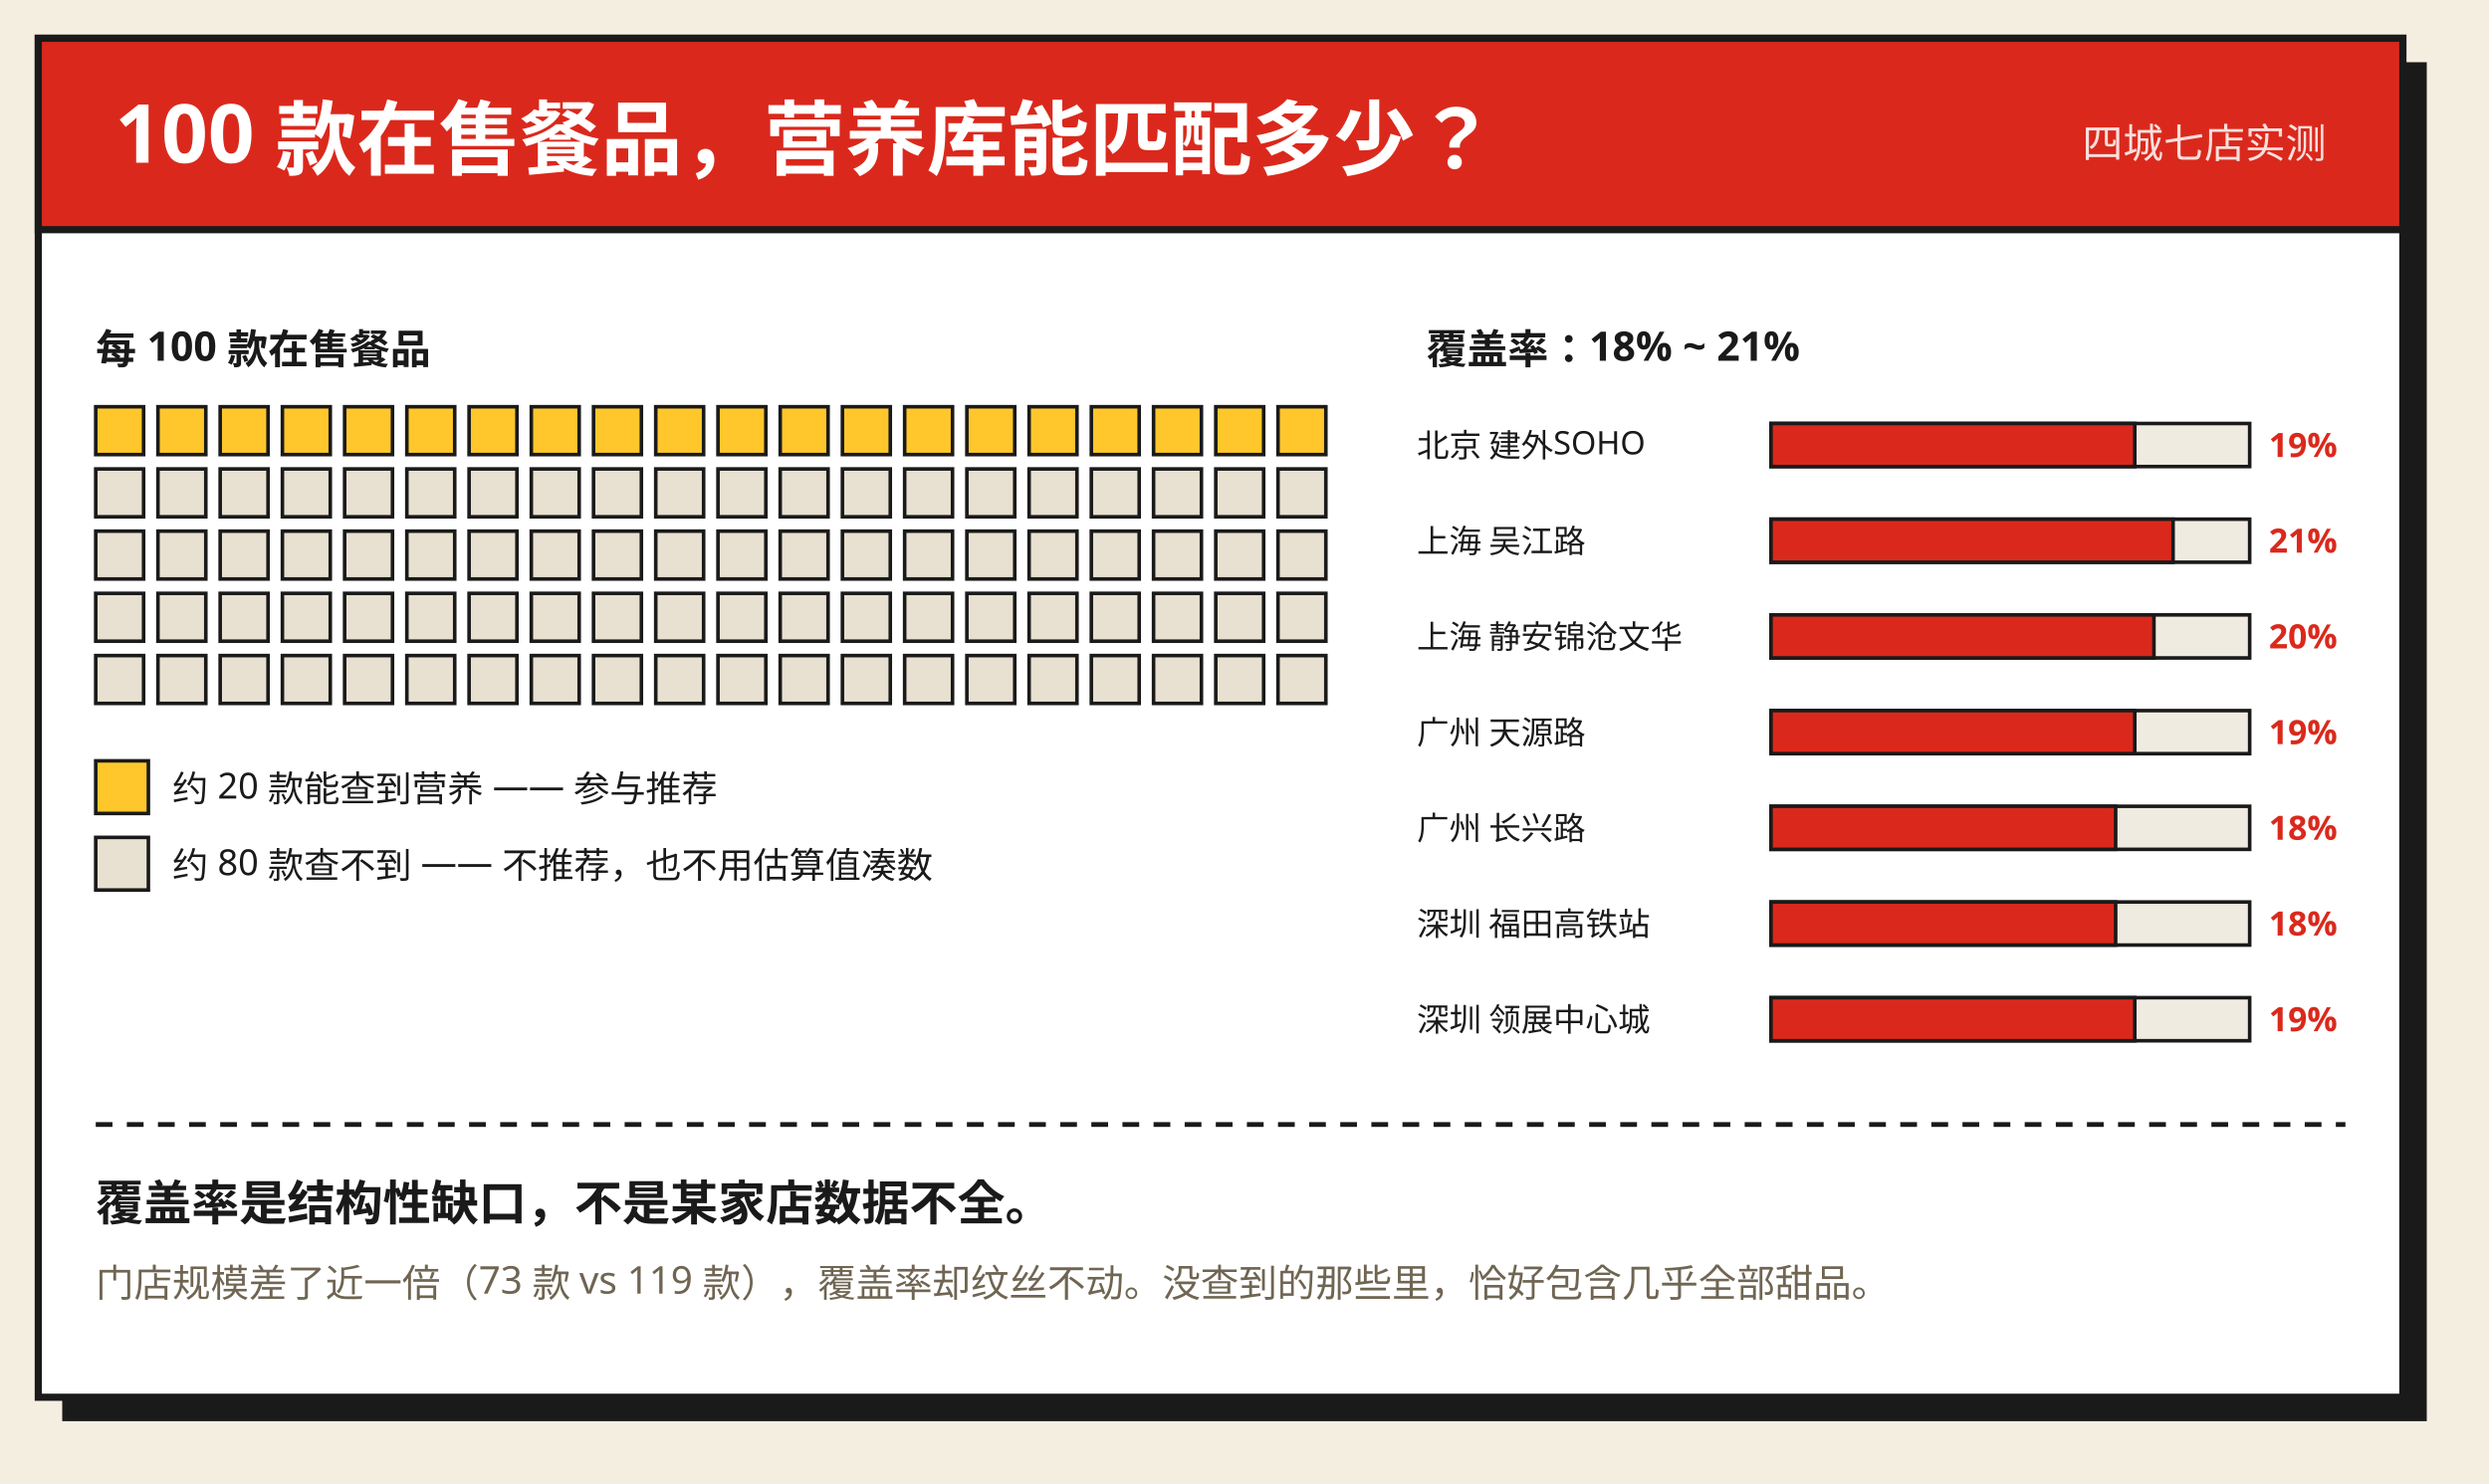
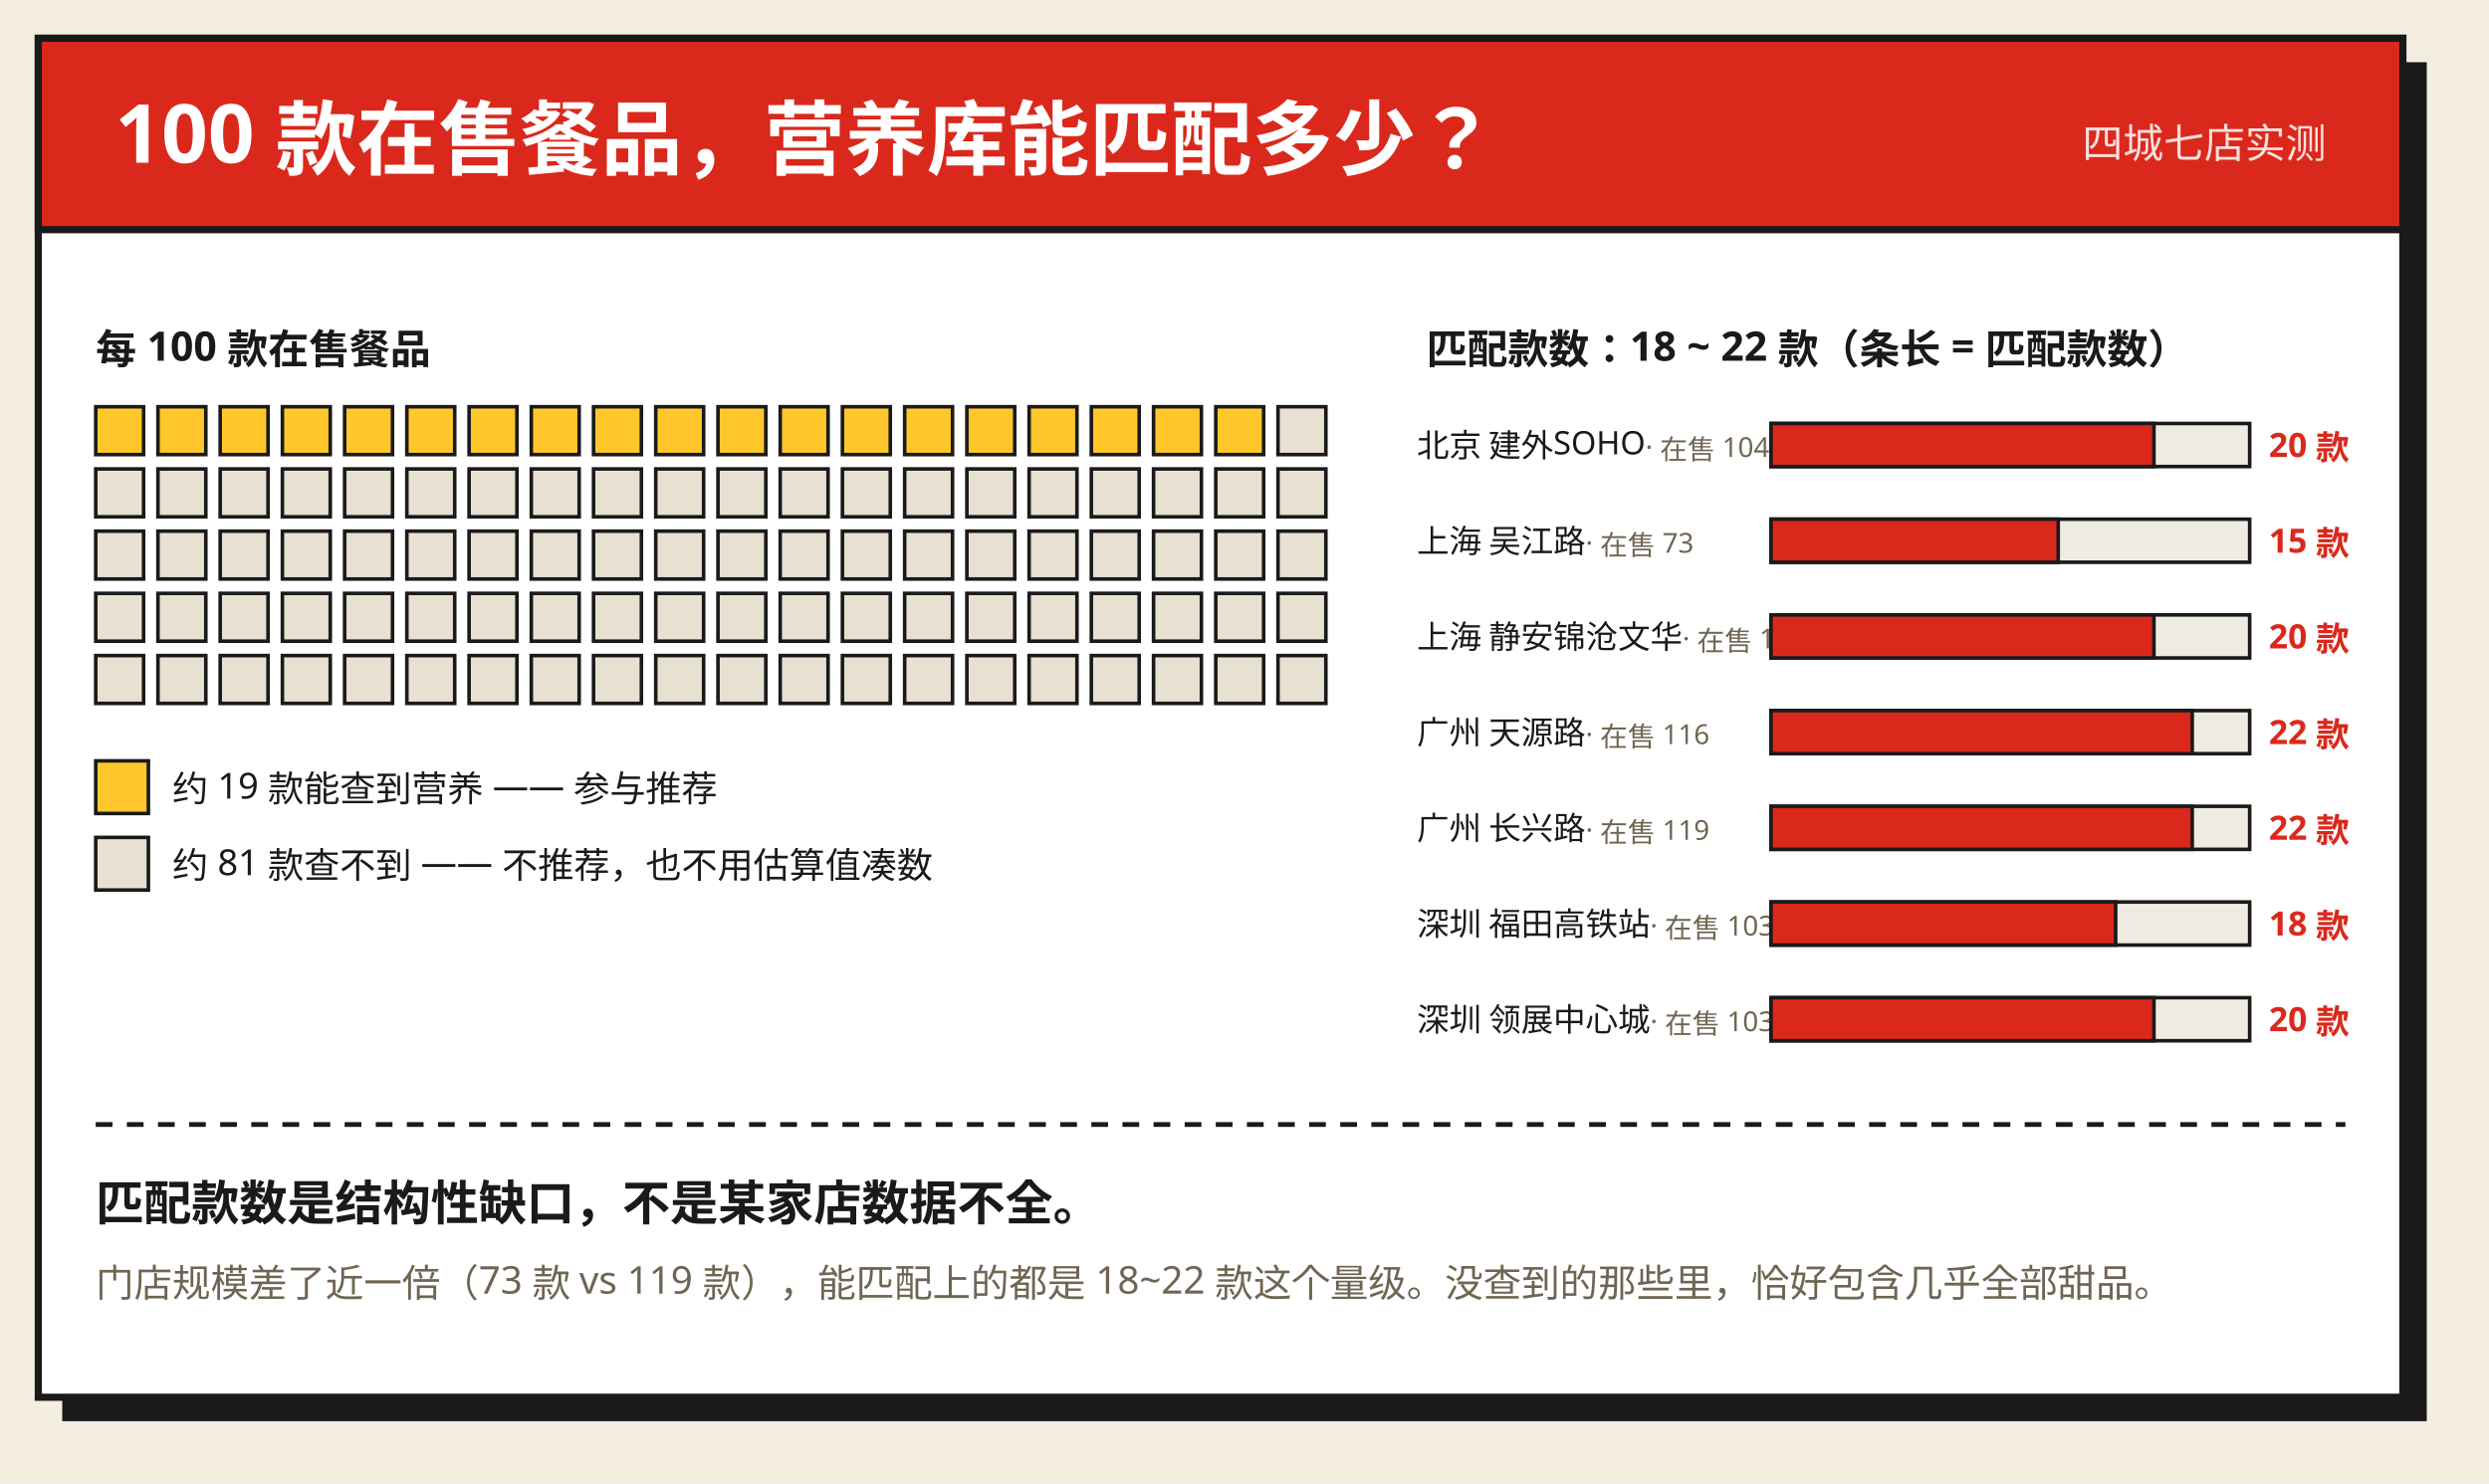
- <svg xmlns="http://www.w3.org/2000/svg" viewBox="0 0 1040 620" width="1040" height="620" role="img" aria-label="每 100 款在售餐品，约 20 款能查到营养；四城七店实测覆盖率稳定在 18% 到 21%">
+ <svg xmlns="http://www.w3.org/2000/svg" viewBox="0 0 1040 620" width="1040" height="620" role="img" aria-label="每 100 款在售餐品，约 19 款能查到营养；四城七店实测，能匹配上的绝对款数稳定在 18 到 22 款">
  <rect width="1040" height="620" fill="#f4eee1" />
  <rect x="26" y="26" width="988" height="568" fill="#1a1a1a" />
  <rect x="16" y="16" width="988" height="568" fill="#ffffff" stroke="#1a1a1a" stroke-width="3" />
  <rect x="16" y="16" width="988" height="80" fill="#da291c" stroke="#1a1a1a" stroke-width="3" />
  <text x="48" y="68" font-family="PingFang SC, Microsoft YaHei, Segoe UI, sans-serif" font-size="34" font-weight="700" fill="#ffffff">100 款在售餐品，营养库能匹配多少？</text>
  <text x="972" y="66" text-anchor="end" font-family="PingFang SC, Microsoft YaHei, Segoe UI, sans-serif" font-size="17" fill="#ffffff" opacity="0.85">四城七店实测</text>
  <text x="40" y="152" font-family="PingFang SC, Microsoft YaHei, Segoe UI, sans-serif" font-size="17" font-weight="700" fill="#1a1a1a">每 100 款在售餐品</text>
  <g stroke="#1a1a1a" stroke-width="1.5">
    <rect x="40" y="170" width="20" height="20" fill="#ffc72c" />
    <rect x="66" y="170" width="20" height="20" fill="#ffc72c" />
    <rect x="92" y="170" width="20" height="20" fill="#ffc72c" />
    <rect x="118" y="170" width="20" height="20" fill="#ffc72c" />
    <rect x="144" y="170" width="20" height="20" fill="#ffc72c" />
    <rect x="170" y="170" width="20" height="20" fill="#ffc72c" />
    <rect x="196" y="170" width="20" height="20" fill="#ffc72c" />
    <rect x="222" y="170" width="20" height="20" fill="#ffc72c" />
    <rect x="248" y="170" width="20" height="20" fill="#ffc72c" />
    <rect x="274" y="170" width="20" height="20" fill="#ffc72c" />
    <rect x="300" y="170" width="20" height="20" fill="#ffc72c" />
    <rect x="326" y="170" width="20" height="20" fill="#ffc72c" />
    <rect x="352" y="170" width="20" height="20" fill="#ffc72c" />
    <rect x="378" y="170" width="20" height="20" fill="#ffc72c" />
    <rect x="404" y="170" width="20" height="20" fill="#ffc72c" />
    <rect x="430" y="170" width="20" height="20" fill="#ffc72c" />
    <rect x="456" y="170" width="20" height="20" fill="#ffc72c" />
    <rect x="482" y="170" width="20" height="20" fill="#ffc72c" />
    <rect x="508" y="170" width="20" height="20" fill="#ffc72c" />
-     <rect x="534" y="170" width="20" height="20" fill="#ffc72c" />
+     <rect x="534" y="170" width="20" height="20" fill="#e8e0d0" />
    <rect x="40" y="196" width="20" height="20" fill="#e8e0d0" />
    <rect x="66" y="196" width="20" height="20" fill="#e8e0d0" />
    <rect x="92" y="196" width="20" height="20" fill="#e8e0d0" />
    <rect x="118" y="196" width="20" height="20" fill="#e8e0d0" />
    <rect x="144" y="196" width="20" height="20" fill="#e8e0d0" />
    <rect x="170" y="196" width="20" height="20" fill="#e8e0d0" />
    <rect x="196" y="196" width="20" height="20" fill="#e8e0d0" />
    <rect x="222" y="196" width="20" height="20" fill="#e8e0d0" />
    <rect x="248" y="196" width="20" height="20" fill="#e8e0d0" />
    <rect x="274" y="196" width="20" height="20" fill="#e8e0d0" />
    <rect x="300" y="196" width="20" height="20" fill="#e8e0d0" />
    <rect x="326" y="196" width="20" height="20" fill="#e8e0d0" />
    <rect x="352" y="196" width="20" height="20" fill="#e8e0d0" />
    <rect x="378" y="196" width="20" height="20" fill="#e8e0d0" />
    <rect x="404" y="196" width="20" height="20" fill="#e8e0d0" />
    <rect x="430" y="196" width="20" height="20" fill="#e8e0d0" />
    <rect x="456" y="196" width="20" height="20" fill="#e8e0d0" />
    <rect x="482" y="196" width="20" height="20" fill="#e8e0d0" />
    <rect x="508" y="196" width="20" height="20" fill="#e8e0d0" />
    <rect x="534" y="196" width="20" height="20" fill="#e8e0d0" />
    <rect x="40" y="222" width="20" height="20" fill="#e8e0d0" />
    <rect x="66" y="222" width="20" height="20" fill="#e8e0d0" />
    <rect x="92" y="222" width="20" height="20" fill="#e8e0d0" />
    <rect x="118" y="222" width="20" height="20" fill="#e8e0d0" />
    <rect x="144" y="222" width="20" height="20" fill="#e8e0d0" />
    <rect x="170" y="222" width="20" height="20" fill="#e8e0d0" />
    <rect x="196" y="222" width="20" height="20" fill="#e8e0d0" />
    <rect x="222" y="222" width="20" height="20" fill="#e8e0d0" />
    <rect x="248" y="222" width="20" height="20" fill="#e8e0d0" />
    <rect x="274" y="222" width="20" height="20" fill="#e8e0d0" />
    <rect x="300" y="222" width="20" height="20" fill="#e8e0d0" />
    <rect x="326" y="222" width="20" height="20" fill="#e8e0d0" />
    <rect x="352" y="222" width="20" height="20" fill="#e8e0d0" />
    <rect x="378" y="222" width="20" height="20" fill="#e8e0d0" />
    <rect x="404" y="222" width="20" height="20" fill="#e8e0d0" />
    <rect x="430" y="222" width="20" height="20" fill="#e8e0d0" />
    <rect x="456" y="222" width="20" height="20" fill="#e8e0d0" />
    <rect x="482" y="222" width="20" height="20" fill="#e8e0d0" />
    <rect x="508" y="222" width="20" height="20" fill="#e8e0d0" />
    <rect x="534" y="222" width="20" height="20" fill="#e8e0d0" />
    <rect x="40" y="248" width="20" height="20" fill="#e8e0d0" />
    <rect x="66" y="248" width="20" height="20" fill="#e8e0d0" />
    <rect x="92" y="248" width="20" height="20" fill="#e8e0d0" />
    <rect x="118" y="248" width="20" height="20" fill="#e8e0d0" />
    <rect x="144" y="248" width="20" height="20" fill="#e8e0d0" />
    <rect x="170" y="248" width="20" height="20" fill="#e8e0d0" />
    <rect x="196" y="248" width="20" height="20" fill="#e8e0d0" />
    <rect x="222" y="248" width="20" height="20" fill="#e8e0d0" />
    <rect x="248" y="248" width="20" height="20" fill="#e8e0d0" />
    <rect x="274" y="248" width="20" height="20" fill="#e8e0d0" />
    <rect x="300" y="248" width="20" height="20" fill="#e8e0d0" />
    <rect x="326" y="248" width="20" height="20" fill="#e8e0d0" />
    <rect x="352" y="248" width="20" height="20" fill="#e8e0d0" />
    <rect x="378" y="248" width="20" height="20" fill="#e8e0d0" />
    <rect x="404" y="248" width="20" height="20" fill="#e8e0d0" />
    <rect x="430" y="248" width="20" height="20" fill="#e8e0d0" />
    <rect x="456" y="248" width="20" height="20" fill="#e8e0d0" />
    <rect x="482" y="248" width="20" height="20" fill="#e8e0d0" />
    <rect x="508" y="248" width="20" height="20" fill="#e8e0d0" />
    <rect x="534" y="248" width="20" height="20" fill="#e8e0d0" />
    <rect x="40" y="274" width="20" height="20" fill="#e8e0d0" />
    <rect x="66" y="274" width="20" height="20" fill="#e8e0d0" />
    <rect x="92" y="274" width="20" height="20" fill="#e8e0d0" />
    <rect x="118" y="274" width="20" height="20" fill="#e8e0d0" />
    <rect x="144" y="274" width="20" height="20" fill="#e8e0d0" />
    <rect x="170" y="274" width="20" height="20" fill="#e8e0d0" />
    <rect x="196" y="274" width="20" height="20" fill="#e8e0d0" />
    <rect x="222" y="274" width="20" height="20" fill="#e8e0d0" />
    <rect x="248" y="274" width="20" height="20" fill="#e8e0d0" />
    <rect x="274" y="274" width="20" height="20" fill="#e8e0d0" />
    <rect x="300" y="274" width="20" height="20" fill="#e8e0d0" />
    <rect x="326" y="274" width="20" height="20" fill="#e8e0d0" />
    <rect x="352" y="274" width="20" height="20" fill="#e8e0d0" />
    <rect x="378" y="274" width="20" height="20" fill="#e8e0d0" />
    <rect x="404" y="274" width="20" height="20" fill="#e8e0d0" />
    <rect x="430" y="274" width="20" height="20" fill="#e8e0d0" />
    <rect x="456" y="274" width="20" height="20" fill="#e8e0d0" />
    <rect x="482" y="274" width="20" height="20" fill="#e8e0d0" />
    <rect x="508" y="274" width="20" height="20" fill="#e8e0d0" />
    <rect x="534" y="274" width="20" height="20" fill="#e8e0d0" />
  </g>
  <rect x="40" y="318" width="22" height="22" fill="#ffc72c" stroke="#1a1a1a" stroke-width="1.5" />
-   <text x="72" y="335" font-family="PingFang SC, Microsoft YaHei, Segoe UI, sans-serif" font-size="15" fill="#1a1a1a">约 20 款能查到营养 —— 参与推荐</text>
+   <text x="72" y="335" font-family="PingFang SC, Microsoft YaHei, Segoe UI, sans-serif" font-size="15" fill="#1a1a1a">约 19 款能查到营养 —— 参与推荐</text>
  <rect x="40" y="350" width="22" height="22" fill="#e8e0d0" stroke="#1a1a1a" stroke-width="1.5" />
-   <text x="72" y="367" font-family="PingFang SC, Microsoft YaHei, Segoe UI, sans-serif" font-size="15" fill="#1a1a1a">约 80 款查不到 —— 不推荐，也不用估算值凑数</text>
-   <text x="596" y="152" font-family="PingFang SC, Microsoft YaHei, Segoe UI, sans-serif" font-size="17" font-weight="700" fill="#1a1a1a">覆盖率：18% ~ 21%</text>
-   <text x="592" y="191" font-family="PingFang SC, Microsoft YaHei, Segoe UI, sans-serif" font-size="13.5" fill="#1a1a1a">北京 建外SOHO</text>
+   <text x="72" y="367" font-family="PingFang SC, Microsoft YaHei, Segoe UI, sans-serif" font-size="15" fill="#1a1a1a">约 81 款查不到 —— 不推荐，也不用估算值凑数</text>
+   <text x="596" y="152" font-family="PingFang SC, Microsoft YaHei, Segoe UI, sans-serif" font-size="17" font-weight="700" fill="#1a1a1a">匹配款数：18 ~ 22 款（条长 = 匹配款数）</text>
+   <text x="592" y="191" font-family="PingFang SC, Microsoft YaHei, Segoe UI, sans-serif" font-size="13.5" fill="#1a1a1a">北京 建外SOHO<tspan font-size="11.5" fill="#6f6552"> · 在售 104</tspan>
+   </text>
  <rect x="740" y="177" width="200" height="18" fill="#f0ebe0" stroke="#1a1a1a" stroke-width="1.5" />
-   <rect x="740" y="177" width="152" height="18" fill="#da291c" stroke="#1a1a1a" stroke-width="1.5" />
-   <text x="948" y="191" font-family="PingFang SC, Microsoft YaHei, Segoe UI, sans-serif" font-size="14" font-weight="700" fill="#da291c">19%</text>
-   <text x="592" y="231" font-family="PingFang SC, Microsoft YaHei, Segoe UI, sans-serif" font-size="13.5" fill="#1a1a1a">上海 吴江路</text>
+   <rect x="740" y="177" width="160" height="18" fill="#da291c" stroke="#1a1a1a" stroke-width="1.5" />
+   <text x="948" y="191" font-family="PingFang SC, Microsoft YaHei, Segoe UI, sans-serif" font-size="14" font-weight="700" fill="#da291c">20 款</text>
+   <text x="592" y="231" font-family="PingFang SC, Microsoft YaHei, Segoe UI, sans-serif" font-size="13.5" fill="#1a1a1a">上海 吴江路<tspan font-size="11.5" fill="#6f6552"> · 在售 73</tspan>
+   </text>
  <rect x="740" y="217" width="200" height="18" fill="#f0ebe0" stroke="#1a1a1a" stroke-width="1.5" />
-   <rect x="740" y="217" width="168" height="18" fill="#da291c" stroke="#1a1a1a" stroke-width="1.5" />
-   <text x="948" y="231" font-family="PingFang SC, Microsoft YaHei, Segoe UI, sans-serif" font-size="14" font-weight="700" fill="#da291c">21%</text>
-   <text x="592" y="271" font-family="PingFang SC, Microsoft YaHei, Segoe UI, sans-serif" font-size="13.5" fill="#1a1a1a">上海 静安锦沧文华</text>
+   <rect x="740" y="217" width="120" height="18" fill="#da291c" stroke="#1a1a1a" stroke-width="1.5" />
+   <text x="948" y="231" font-family="PingFang SC, Microsoft YaHei, Segoe UI, sans-serif" font-size="14" font-weight="700" fill="#da291c">15 款</text>
+   <text x="592" y="271" font-family="PingFang SC, Microsoft YaHei, Segoe UI, sans-serif" font-size="13.5" fill="#1a1a1a">上海 静安锦沧文华<tspan font-size="11.5" fill="#6f6552"> · 在售 100</tspan>
+   </text>
  <rect x="740" y="257" width="200" height="18" fill="#f0ebe0" stroke="#1a1a1a" stroke-width="1.5" />
  <rect x="740" y="257" width="160" height="18" fill="#da291c" stroke="#1a1a1a" stroke-width="1.5" />
-   <text x="948" y="271" font-family="PingFang SC, Microsoft YaHei, Segoe UI, sans-serif" font-size="14" font-weight="700" fill="#da291c">20%</text>
-   <text x="592" y="311" font-family="PingFang SC, Microsoft YaHei, Segoe UI, sans-serif" font-size="13.5" fill="#1a1a1a">广州 天源路</text>
+   <text x="948" y="271" font-family="PingFang SC, Microsoft YaHei, Segoe UI, sans-serif" font-size="14" font-weight="700" fill="#da291c">20 款</text>
+   <text x="592" y="311" font-family="PingFang SC, Microsoft YaHei, Segoe UI, sans-serif" font-size="13.5" fill="#1a1a1a">广州 天源路<tspan font-size="11.5" fill="#6f6552"> · 在售 116</tspan>
+   </text>
  <rect x="740" y="297" width="200" height="18" fill="#f0ebe0" stroke="#1a1a1a" stroke-width="1.5" />
-   <rect x="740" y="297" width="152" height="18" fill="#da291c" stroke="#1a1a1a" stroke-width="1.5" />
-   <text x="948" y="311" font-family="PingFang SC, Microsoft YaHei, Segoe UI, sans-serif" font-size="14" font-weight="700" fill="#da291c">19%</text>
-   <text x="592" y="351" font-family="PingFang SC, Microsoft YaHei, Segoe UI, sans-serif" font-size="13.5" fill="#1a1a1a">广州 长兴路</text>
+   <rect x="740" y="297" width="176" height="18" fill="#da291c" stroke="#1a1a1a" stroke-width="1.5" />
+   <text x="948" y="311" font-family="PingFang SC, Microsoft YaHei, Segoe UI, sans-serif" font-size="14" font-weight="700" fill="#da291c">22 款</text>
+   <text x="592" y="351" font-family="PingFang SC, Microsoft YaHei, Segoe UI, sans-serif" font-size="13.5" fill="#1a1a1a">广州 长兴路<tspan font-size="11.5" fill="#6f6552"> · 在售 119</tspan>
+   </text>
  <rect x="740" y="337" width="200" height="18" fill="#f0ebe0" stroke="#1a1a1a" stroke-width="1.5" />
-   <rect x="740" y="337" width="144" height="18" fill="#da291c" stroke="#1a1a1a" stroke-width="1.5" />
-   <text x="948" y="351" font-family="PingFang SC, Microsoft YaHei, Segoe UI, sans-serif" font-size="14" font-weight="700" fill="#da291c">18%</text>
-   <text x="592" y="391" font-family="PingFang SC, Microsoft YaHei, Segoe UI, sans-serif" font-size="13.5" fill="#1a1a1a">深圳 福田高铁站</text>
+   <rect x="740" y="337" width="176" height="18" fill="#da291c" stroke="#1a1a1a" stroke-width="1.5" />
+   <text x="948" y="351" font-family="PingFang SC, Microsoft YaHei, Segoe UI, sans-serif" font-size="14" font-weight="700" fill="#da291c">22 款</text>
+   <text x="592" y="391" font-family="PingFang SC, Microsoft YaHei, Segoe UI, sans-serif" font-size="13.5" fill="#1a1a1a">深圳 福田高铁站<tspan font-size="11.5" fill="#6f6552"> · 在售 103</tspan>
+   </text>
  <rect x="740" y="377" width="200" height="18" fill="#f0ebe0" stroke="#1a1a1a" stroke-width="1.5" />
  <rect x="740" y="377" width="144" height="18" fill="#da291c" stroke="#1a1a1a" stroke-width="1.5" />
-   <text x="948" y="391" font-family="PingFang SC, Microsoft YaHei, Segoe UI, sans-serif" font-size="14" font-weight="700" fill="#da291c">18%</text>
-   <text x="592" y="431" font-family="PingFang SC, Microsoft YaHei, Segoe UI, sans-serif" font-size="13.5" fill="#1a1a1a">深圳 领展中心城</text>
+   <text x="948" y="391" font-family="PingFang SC, Microsoft YaHei, Segoe UI, sans-serif" font-size="14" font-weight="700" fill="#da291c">18 款</text>
+   <text x="592" y="431" font-family="PingFang SC, Microsoft YaHei, Segoe UI, sans-serif" font-size="13.5" fill="#1a1a1a">深圳 领展中心城<tspan font-size="11.5" fill="#6f6552"> · 在售 103</tspan>
+   </text>
  <rect x="740" y="417" width="200" height="18" fill="#f0ebe0" stroke="#1a1a1a" stroke-width="1.5" />
-   <rect x="740" y="417" width="152" height="18" fill="#da291c" stroke="#1a1a1a" stroke-width="1.5" />
-   <text x="948" y="431" font-family="PingFang SC, Microsoft YaHei, Segoe UI, sans-serif" font-size="14" font-weight="700" fill="#da291c">19%</text>
+   <rect x="740" y="417" width="160" height="18" fill="#da291c" stroke="#1a1a1a" stroke-width="1.5" />
+   <text x="948" y="431" font-family="PingFang SC, Microsoft YaHei, Segoe UI, sans-serif" font-size="14" font-weight="700" fill="#da291c">20 款</text>
  <line x1="40" y1="470" x2="980" y2="470" stroke="#1a1a1a" stroke-width="2" stroke-dasharray="7 6" />
-   <text x="40" y="510" font-family="PingFang SC, Microsoft YaHei, Segoe UI, sans-serif" font-size="20" font-weight="700" fill="#1a1a1a">覆盖率是结构性缺口，不是某家店数据不全。</text>
-   <text x="40" y="542" font-family="PingFang SC, Microsoft YaHei, Segoe UI, sans-serif" font-size="16" fill="#6f6552">门店规模差了近一倍（73 款 vs 119 款），覆盖率却纹丝不动。没查到的那些里，恰好包含几乎全部甜品。</text>
+   <text x="40" y="510" font-family="PingFang SC, Microsoft YaHei, Segoe UI, sans-serif" font-size="20" font-weight="700" fill="#1a1a1a">匹配款数是结构性缺口，不是某家店数据不全。</text>
+   <text x="40" y="542" font-family="PingFang SC, Microsoft YaHei, Segoe UI, sans-serif" font-size="16" fill="#6f6552">门店规模差了近一倍（73 款 vs 119 款），能匹配上的都是 18~22 款这个量级。没查到的那些里，恰好包含几乎全部甜品。</text>
</svg>
